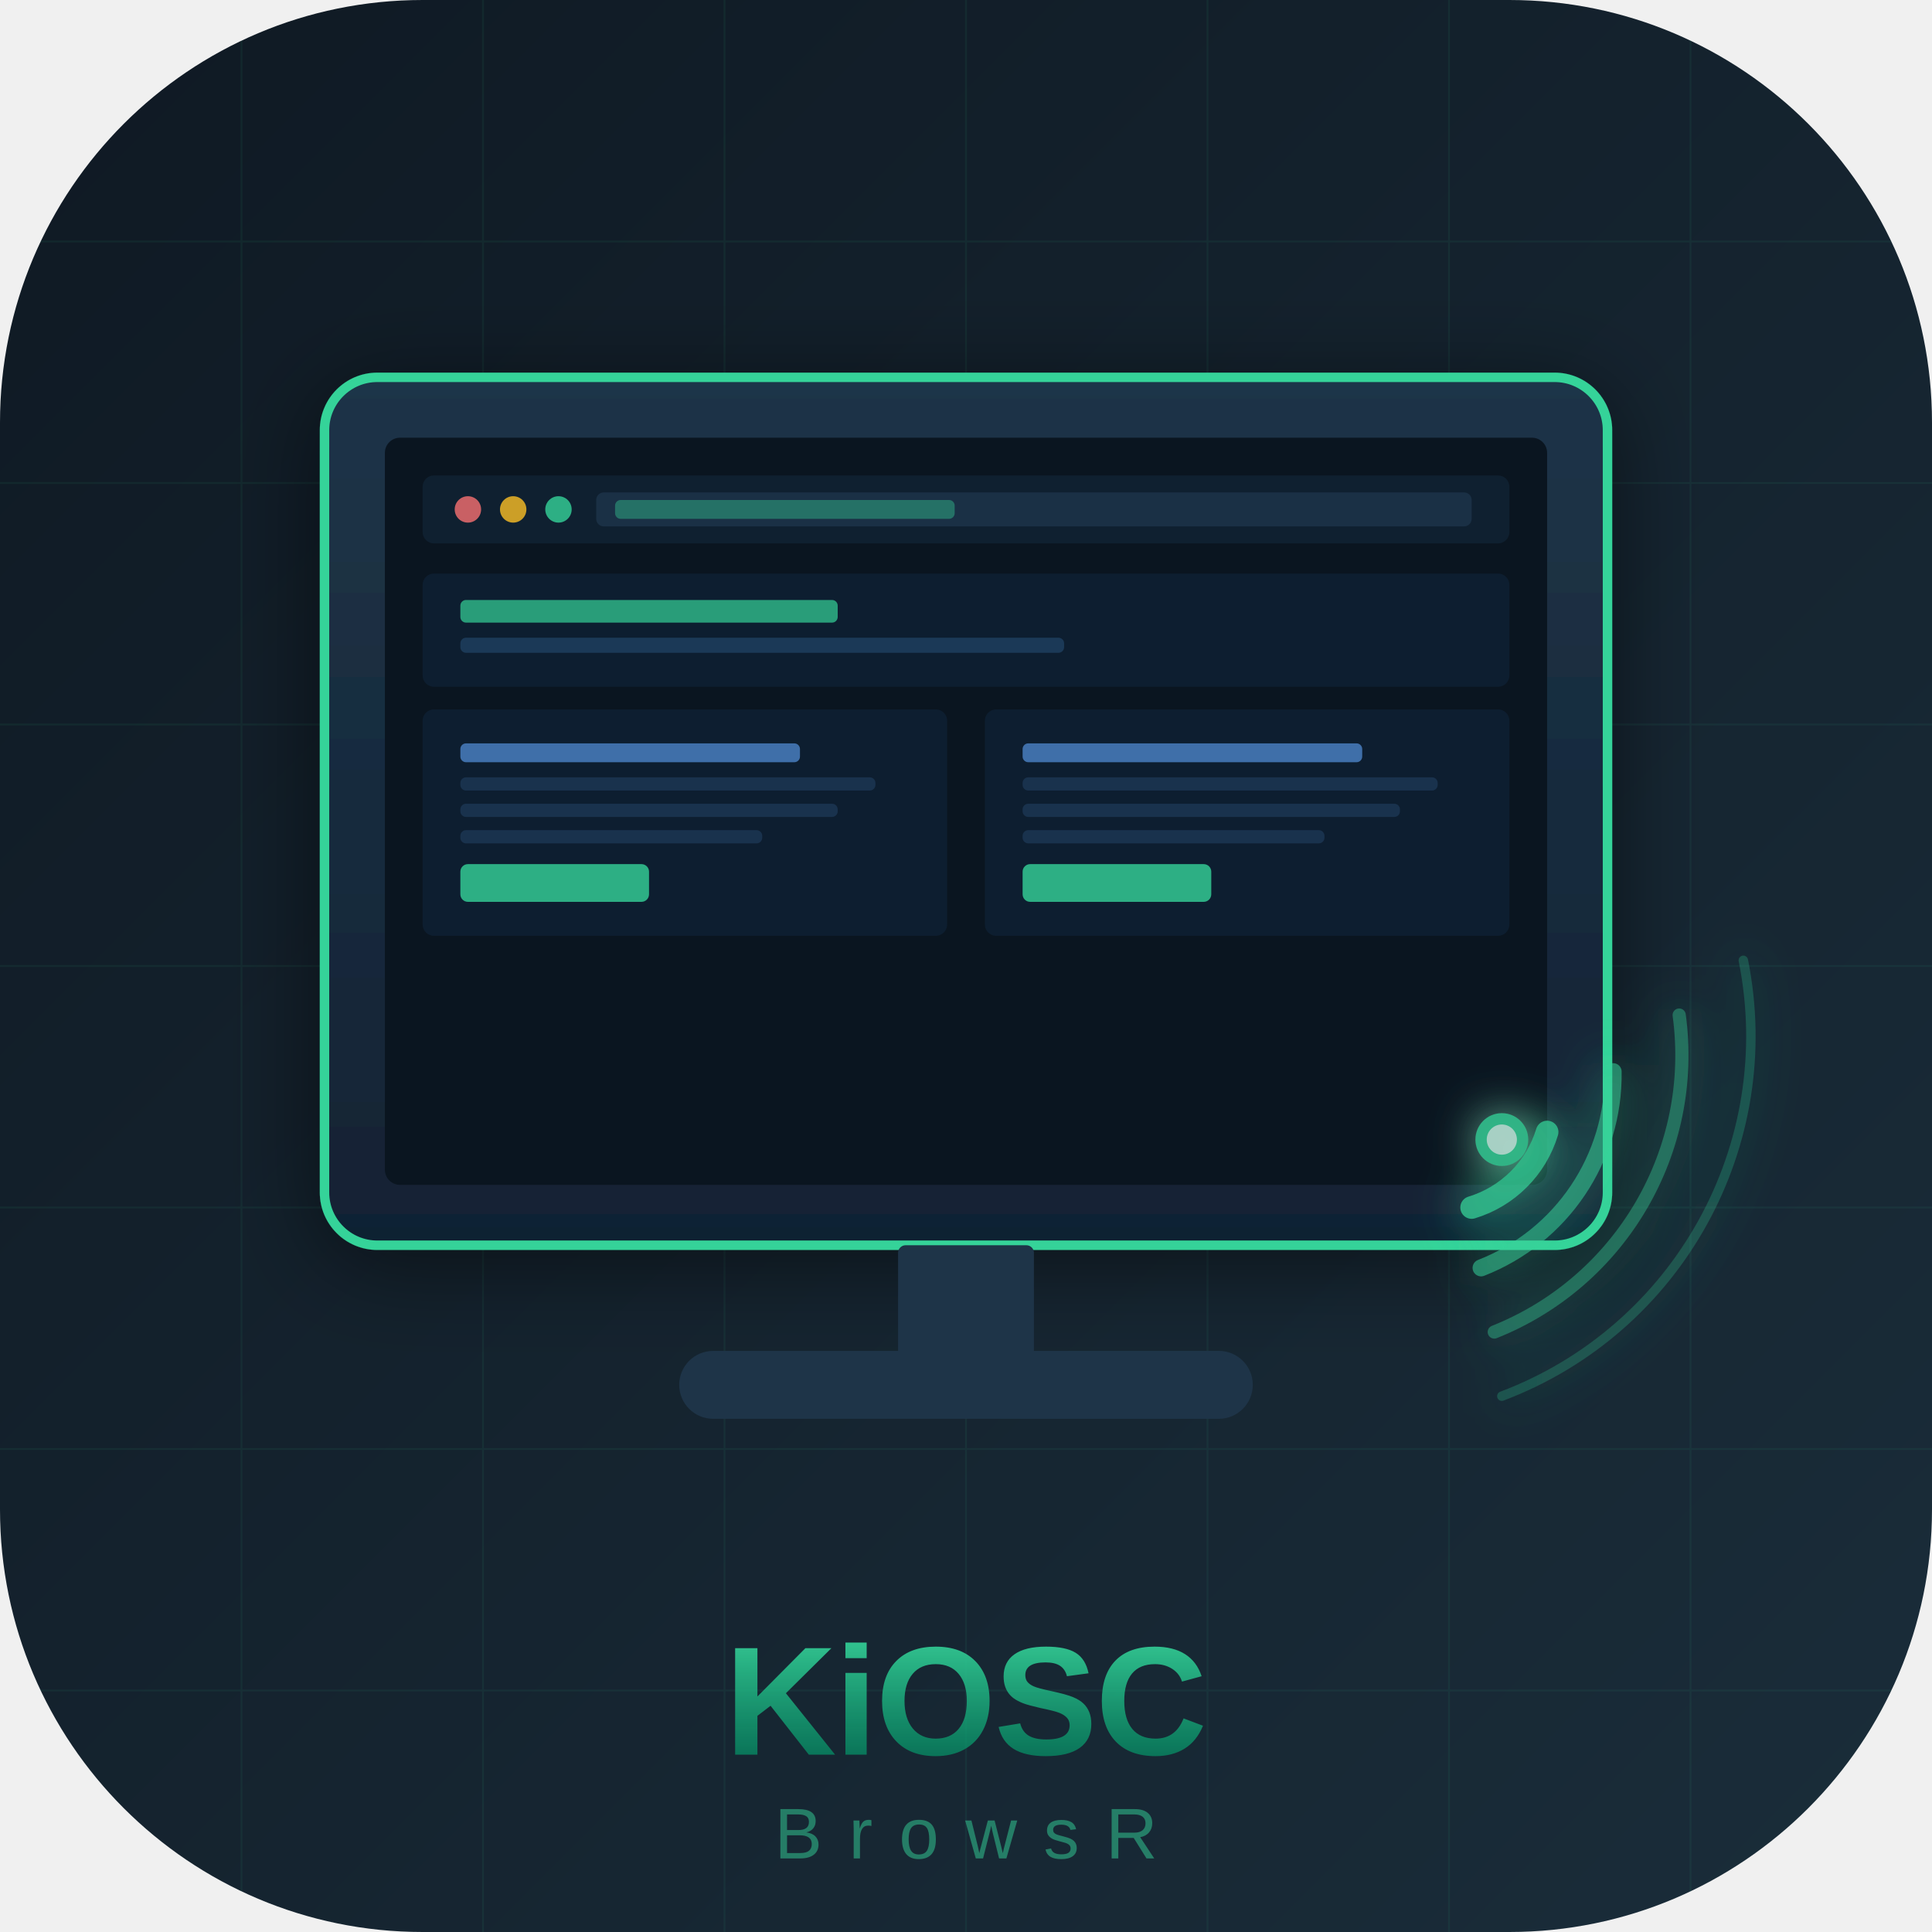
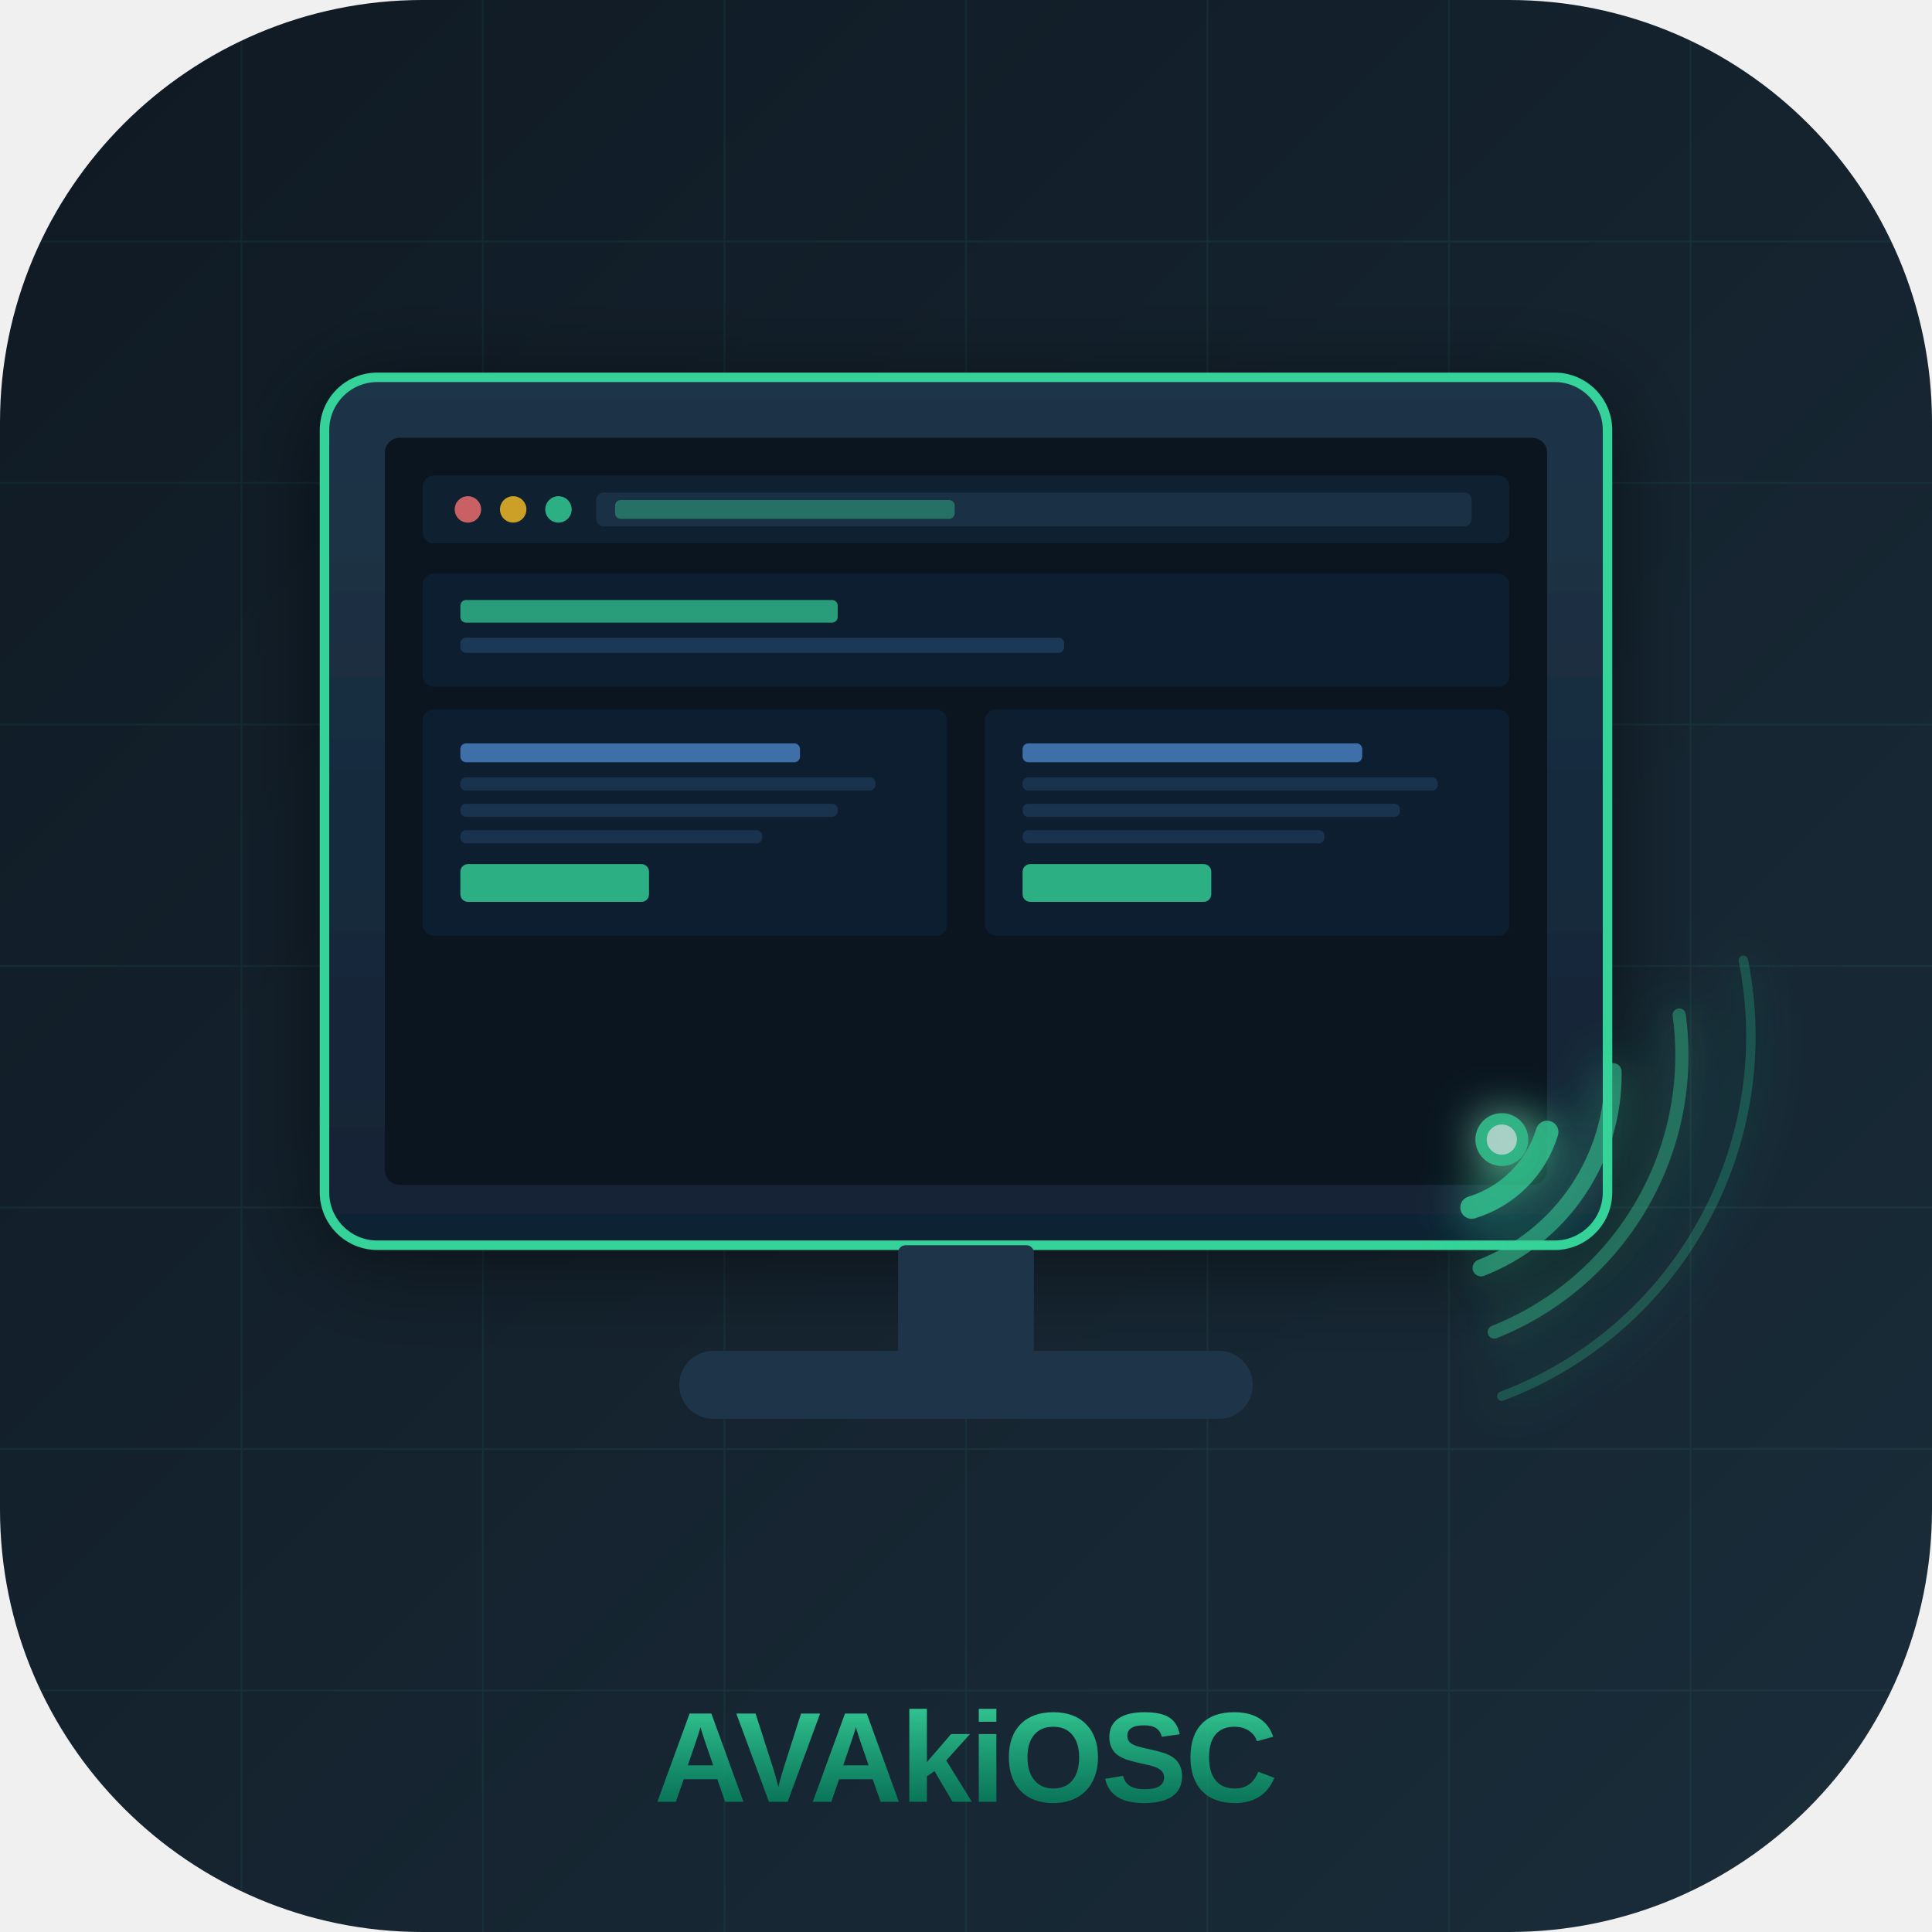
<svg xmlns="http://www.w3.org/2000/svg" viewBox="0 0 1024 1024" width="1024" height="1024">
  <defs>
    <linearGradient id="bg" x1="0" y1="0" x2="1" y2="1">
      <stop offset="0%" stop-color="#0f1923" />
      <stop offset="100%" stop-color="#1a2d3a" />
    </linearGradient>
    <linearGradient id="screen" x1="0" y1="0" x2="0" y2="1">
      <stop offset="0%" stop-color="#1e3448" />
      <stop offset="100%" stop-color="#112233" />
    </linearGradient>
    <linearGradient id="glow" x1="0" y1="0" x2="0" y2="1">
      <stop offset="0%" stop-color="#34d399" stop-opacity="0.9" />
      <stop offset="100%" stop-color="#059669" stop-opacity="0.7" />
    </linearGradient>
    <filter id="shadow" x="-20%" y="-20%" width="140%" height="140%">
      <feDropShadow dx="0" dy="8" stdDeviation="24" flood-color="#000" flood-opacity="0.5" />
    </filter>
    <filter id="glow-filter" x="-30%" y="-30%" width="160%" height="160%">
      <feGaussianBlur stdDeviation="12" result="blur" />
      <feMerge>
        <feMergeNode in="blur" />
        <feMergeNode in="SourceGraphic" />
      </feMerge>
    </filter>
    <clipPath id="round">
      <rect width="1024" height="1024" rx="224" ry="224" />
    </clipPath>
  </defs>
  <rect width="1024" height="1024" rx="224" ry="224" fill="url(#bg)" />
  <g clip-path="url(#round)" opacity="0.07">
    <line x1="0" y1="128" x2="1024" y2="128" stroke="#34d399" stroke-width="1" />
    <line x1="0" y1="256" x2="1024" y2="256" stroke="#34d399" stroke-width="1" />
    <line x1="0" y1="384" x2="1024" y2="384" stroke="#34d399" stroke-width="1" />
    <line x1="0" y1="512" x2="1024" y2="512" stroke="#34d399" stroke-width="1" />
    <line x1="0" y1="640" x2="1024" y2="640" stroke="#34d399" stroke-width="1" />
    <line x1="0" y1="768" x2="1024" y2="768" stroke="#34d399" stroke-width="1" />
    <line x1="0" y1="896" x2="1024" y2="896" stroke="#34d399" stroke-width="1" />
    <line x1="128" y1="0" x2="128" y2="1024" stroke="#34d399" stroke-width="1" />
    <line x1="256" y1="0" x2="256" y2="1024" stroke="#34d399" stroke-width="1" />
    <line x1="384" y1="0" x2="384" y2="1024" stroke="#34d399" stroke-width="1" />
    <line x1="512" y1="0" x2="512" y2="1024" stroke="#34d399" stroke-width="1" />
    <line x1="640" y1="0" x2="640" y2="1024" stroke="#34d399" stroke-width="1" />
    <line x1="768" y1="0" x2="768" y2="1024" stroke="#34d399" stroke-width="1" />
    <line x1="896" y1="0" x2="896" y2="1024" stroke="#34d399" stroke-width="1" />
  </g>
  <rect x="172" y="200" width="680" height="460" rx="28" ry="28" fill="url(#screen)" stroke="#34d399" stroke-width="5" filter="url(#shadow)" />
  <rect x="172" y="200" width="680" height="460" rx="28" ry="28" fill="none" stroke="#34d399" stroke-width="2" opacity="0.4" />
  <rect x="204" y="232" width="616" height="396" rx="8" ry="8" fill="#0a1520" />
  <rect x="224" y="252" width="576" height="36" rx="6" fill="#0f2030" />
  <circle cx="248" cy="270" r="7" fill="#f87171" opacity="0.8" />
  <circle cx="272" cy="270" r="7" fill="#fbbf24" opacity="0.8" />
  <circle cx="296" cy="270" r="7" fill="#34d399" opacity="0.8" />
  <rect x="316" y="261" width="464" height="18" rx="4" fill="#1a3045" />
  <rect x="326" y="265" width="180" height="10" rx="3" fill="#34d399" opacity="0.4" />
  <rect x="224" y="304" width="576" height="60" rx="6" fill="#0d1e30" />
  <rect x="244" y="318" width="200" height="12" rx="3" fill="#34d399" opacity="0.7" />
  <rect x="244" y="338" width="320" height="8" rx="3" fill="#1e4060" opacity="0.8" />
  <rect x="224" y="376" width="278" height="120" rx="6" fill="#0d1e30" />
  <rect x="244" y="394" width="180" height="10" rx="3" fill="#60a5fa" opacity="0.6" />
  <rect x="244" y="412" width="220" height="7" rx="3" fill="#1e3a5a" opacity="0.7" />
  <rect x="244" y="426" width="200" height="7" rx="3" fill="#1e3a5a" opacity="0.7" />
  <rect x="244" y="440" width="160" height="7" rx="3" fill="#1e3a5a" opacity="0.7" />
  <rect x="244" y="458" width="100" height="20" rx="4" fill="#34d399" opacity="0.8" />
  <rect x="522" y="376" width="278" height="120" rx="6" fill="#0d1e30" />
  <rect x="542" y="394" width="180" height="10" rx="3" fill="#60a5fa" opacity="0.6" />
  <rect x="542" y="412" width="220" height="7" rx="3" fill="#1e3a5a" opacity="0.7" />
  <rect x="542" y="426" width="200" height="7" rx="3" fill="#1e3a5a" opacity="0.7" />
  <rect x="542" y="440" width="160" height="7" rx="3" fill="#1e3a5a" opacity="0.7" />
  <rect x="542" y="458" width="100" height="20" rx="4" fill="#34d399" opacity="0.8" />
  <rect x="476" y="660" width="72" height="60" rx="4" fill="#1e3448" />
  <rect x="360" y="716" width="304" height="36" rx="18" fill="#1e3448" />
  <g filter="url(#glow-filter)" opacity="0.85">
    <path d="M 820 600 A 60 60 0 0 1 780 640" fill="none" stroke="#34d399" stroke-width="12" stroke-linecap="round" opacity="0.9" />
    <path d="M 855 568 A 110 110 0 0 1 785 672" fill="none" stroke="#34d399" stroke-width="9" stroke-linecap="round" opacity="0.65" />
    <path d="M 890 538 A 158 158 0 0 1 792 706" fill="none" stroke="#34d399" stroke-width="7" stroke-linecap="round" opacity="0.45" />
    <path d="M 924 509 A 204 204 0 0 1 796 740" fill="none" stroke="#34d399" stroke-width="5" stroke-linecap="round" opacity="0.28" />
    <circle cx="796" cy="604" r="14" fill="#34d399" opacity="0.95" />
    <circle cx="796" cy="604" r="8" fill="#fff" opacity="0.7" />
  </g>
-   <text x="512" y="930" font-family="-apple-system, 'SF Pro Display', 'Helvetica Neue', Arial, sans-serif" font-size="82" font-weight="800" fill="url(#glow)" text-anchor="middle" letter-spacing="-1">KiOSC</text>
-   <text x="512" y="985" font-family="-apple-system, 'SF Pro Display', 'Helvetica Neue', Arial, sans-serif" font-size="38" font-weight="400" fill="#34d399" opacity="0.5" text-anchor="middle" letter-spacing="14">BrowsR</text>
+   <text x="512" y="955" font-family="-apple-system, 'SF Pro Display', 'Helvetica Neue', Arial, sans-serif" font-size="68" font-weight="800" fill="url(#glow)" text-anchor="middle" letter-spacing="-1">AVAkiOSC</text>
</svg>
